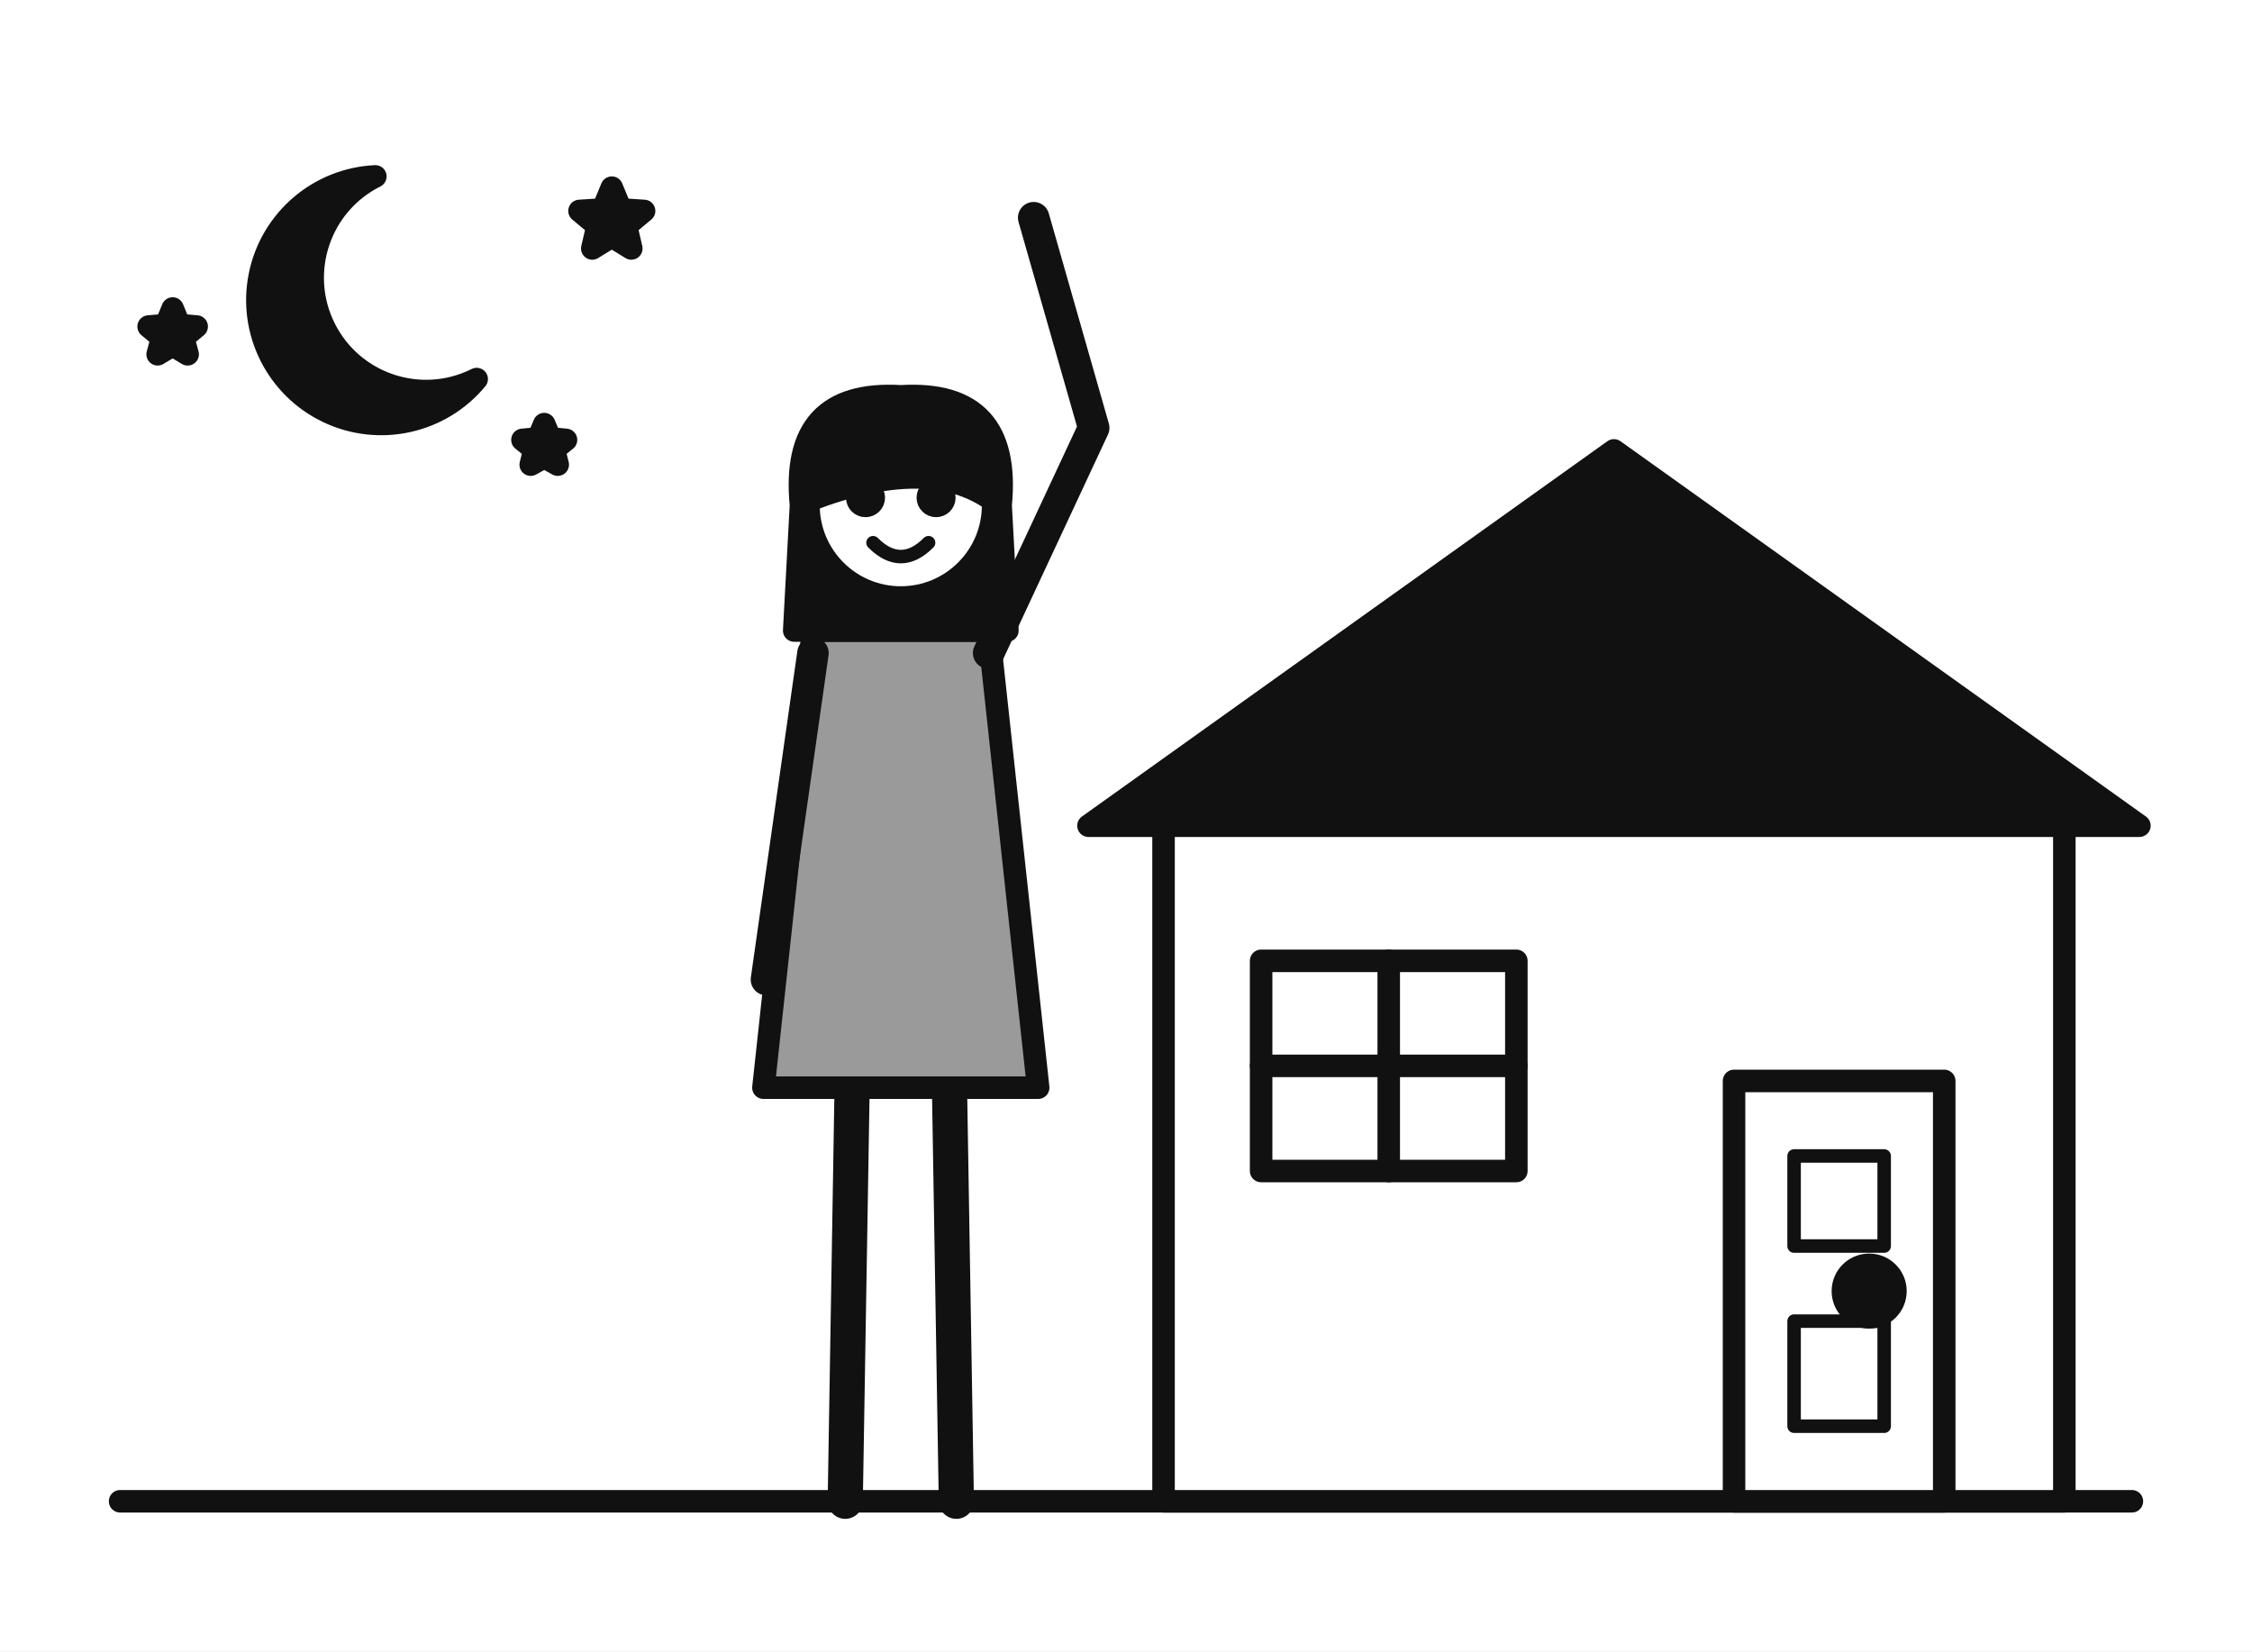
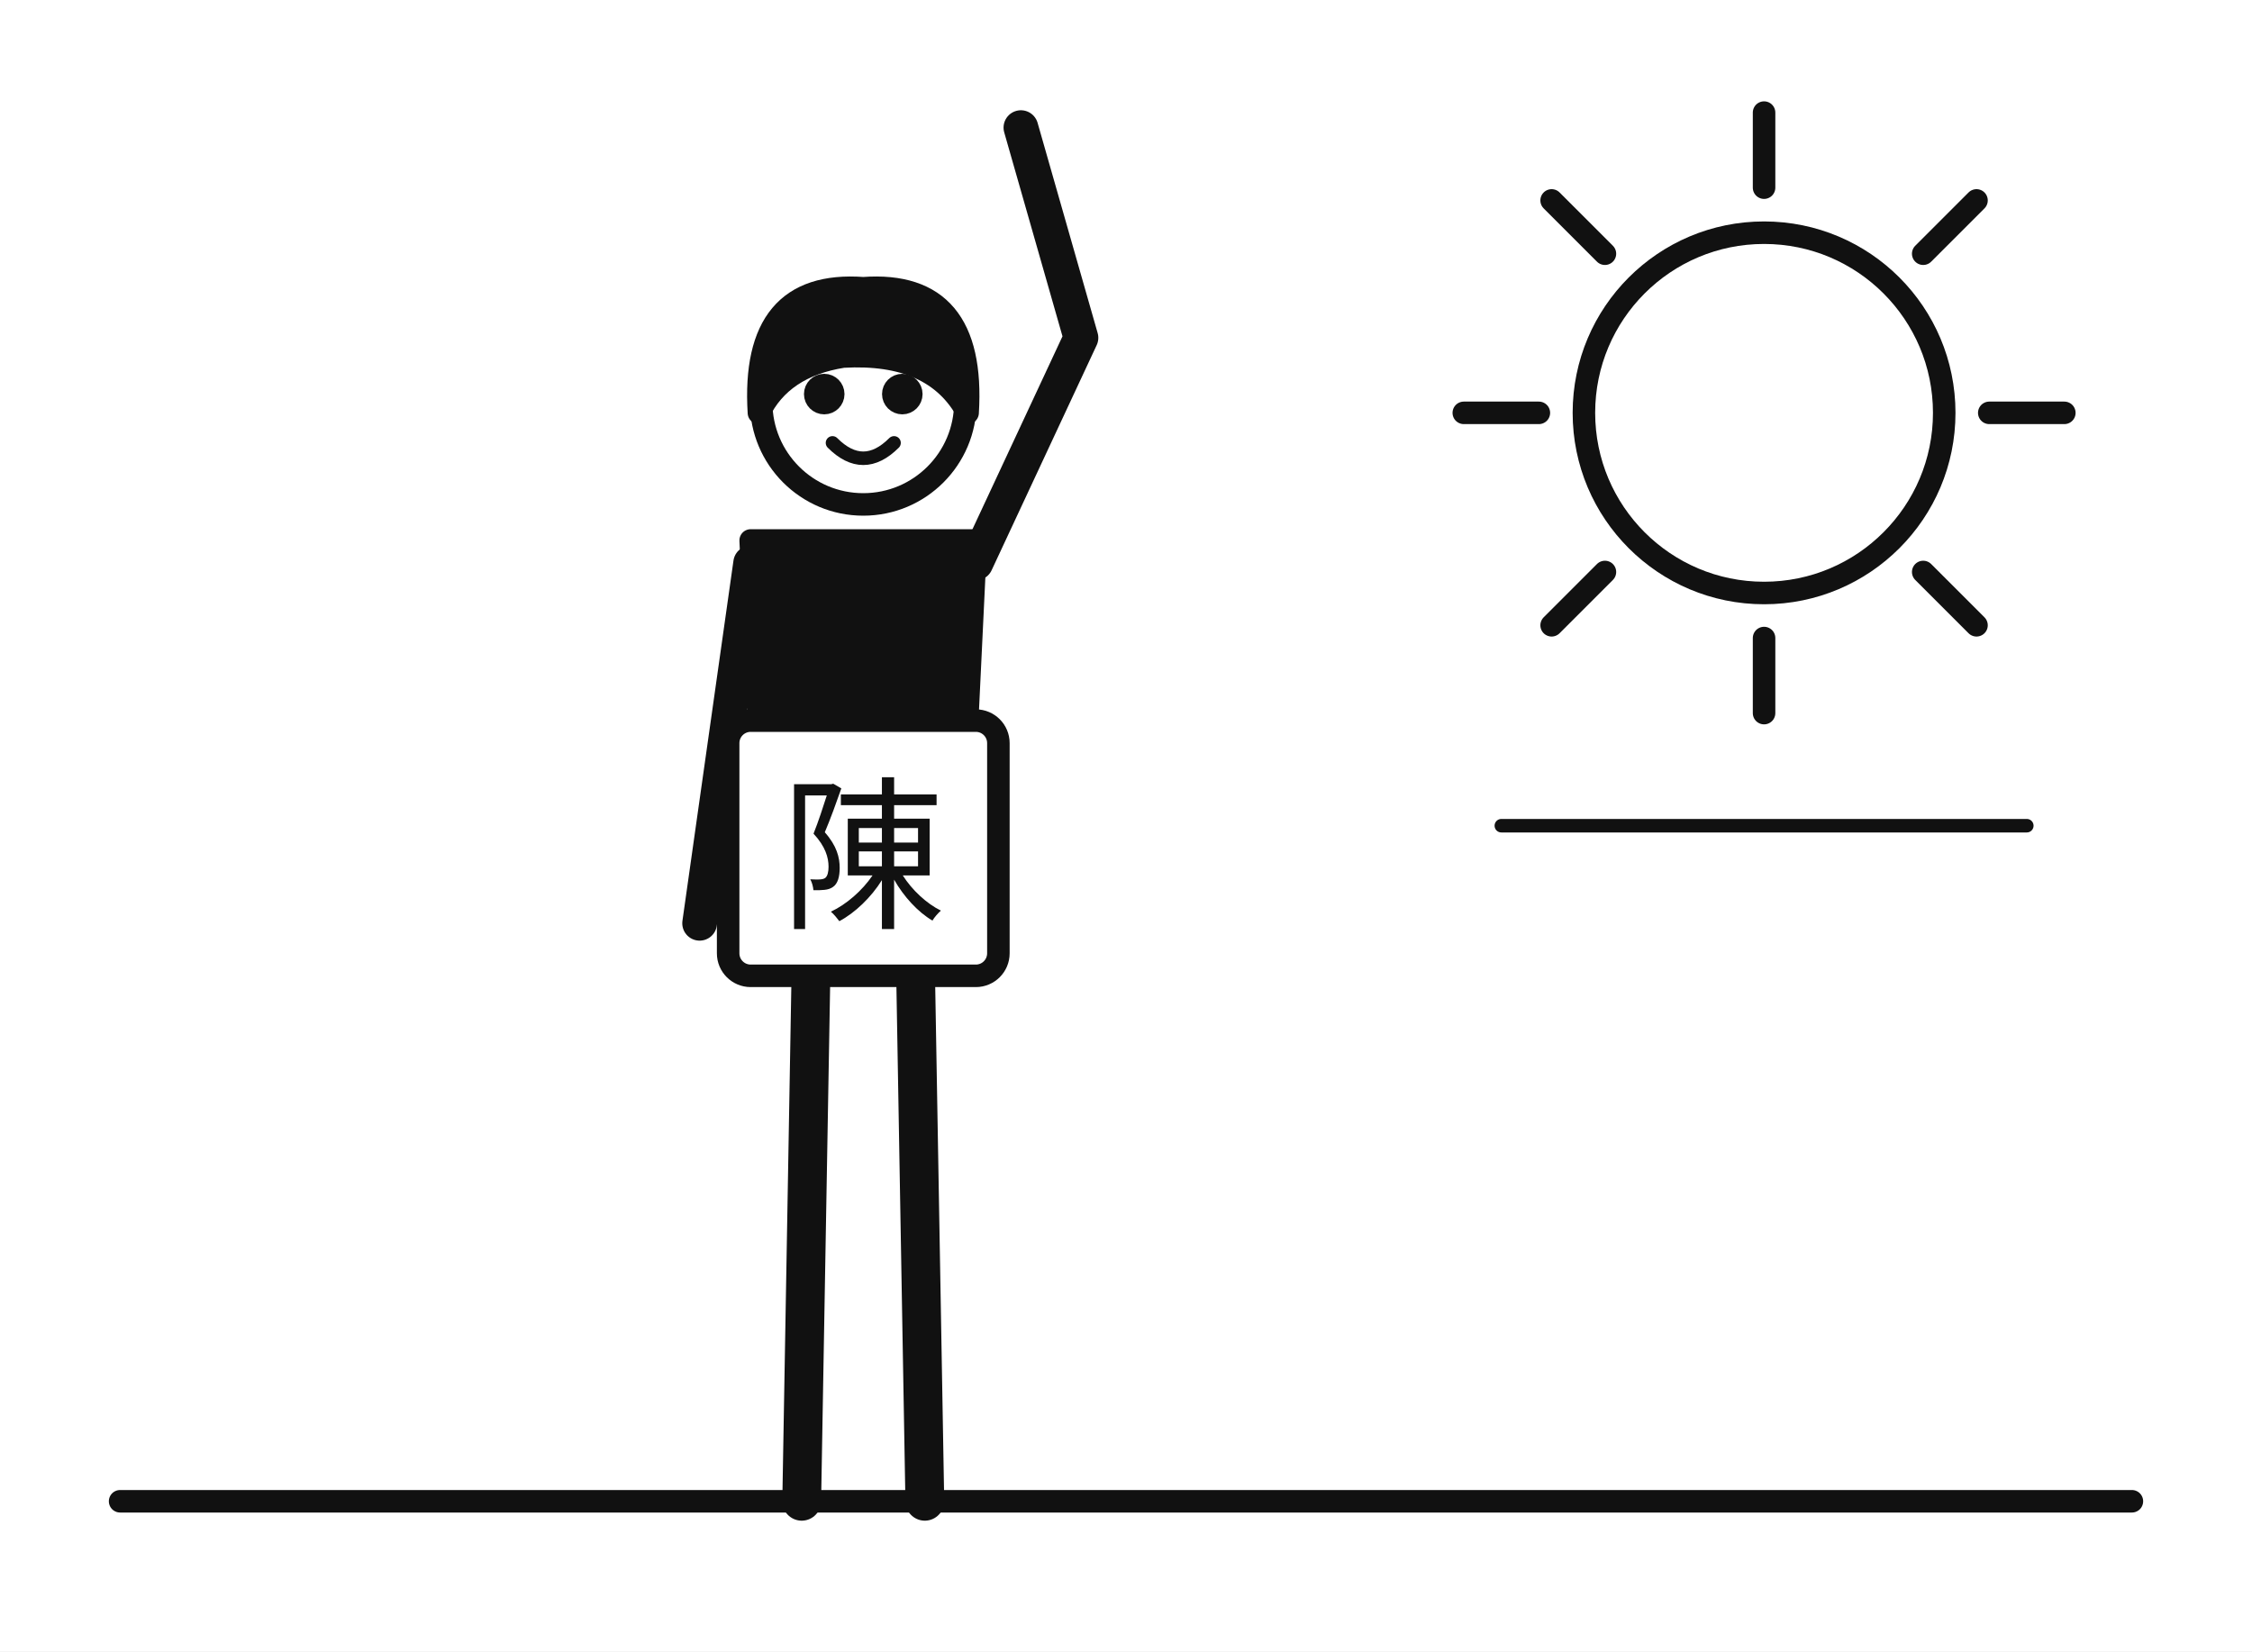
<svg xmlns="http://www.w3.org/2000/svg" viewBox="0 0 300 220">
  <style>.g{fill:none;stroke:#111;stroke-width:3;stroke-linecap:round;stroke-linejoin:round}.p{fill:#fff;stroke:#111;stroke-width:3;stroke-linejoin:round;stroke-linecap:round}.h{fill:#111;stroke:#111;stroke-width:3;stroke-linejoin:round;stroke-linecap:round}.a{fill:#9a9a9a;stroke:#111;stroke-width:3;stroke-linejoin:round;stroke-linecap:round}.t{fill:none;stroke:#111;stroke-width:1.8;stroke-linecap:round;stroke-linejoin:round}.w{fill:none;stroke:#fff;stroke-width:2.2;stroke-linecap:round}.m{fill:#d8342c;stroke:#111;stroke-width:3;stroke-linejoin:round}.hijau{fill:#3a9d4a;stroke:#111;stroke-width:3;stroke-linejoin:round}.biru{fill:#2f6fd6;stroke:#111;stroke-width:3;stroke-linejoin:round}.kuning{fill:#f2c230;stroke:#111;stroke-width:3;stroke-linejoin:round}.birutua{fill:#1c3470;stroke:#111;stroke-width:3;stroke-linejoin:round}.n{fill:#fff;stroke:none}text{font-family:'DFKai-SB','BiauKai','Kaiti TC','Noto Serif TC',serif;fill:#111}.d{font-family:'Segoe UI',Roboto,Arial,sans-serif;font-weight:700}</style>
  <rect width="300" height="220" fill="#fff" />
  <polyline class="g" points="16,200 284,200" />
-   <path class="h" d="M50 23.5 A16.5 16.5 0 1 0 63.5 50.5 A12.8 12.8 0 1 1 50 23.5 Z" />
-   <polygon class="h" points="81.5,25 82.7,27.9 85.8,28.1 83.4,30.1 84.1,33.1 81.5,31.5 78.9,33.1 79.6,30.1 77.2,28.1 80.3,27.9" />
-   <polygon class="h" points="23,41.1 23.9,43.3 26.2,43.5 24.4,45 25,47.2 23,46 21,47.2 21.6,45 19.8,43.5 22.1,43.3" />
-   <polygon class="h" points="72.5,56.5 73.3,58.4 75.4,58.6 73.8,59.9 74.3,61.9 72.5,60.9 70.7,61.9 71.2,59.9 69.6,58.6 71.7,58.4" />
-   <polygon class="h" points="145,110 215,60 285,110" />
-   <rect class="p" x="155" y="110" width="120" height="90" rx="0" />
-   <rect class="p" x="231" y="144" width="28" height="56" rx="0" />
-   <rect class="t" x="239" y="154" width="12" height="12" rx="0" />
-   <rect class="t" x="239" y="176" width="12" height="14" rx="0" />
-   <circle class="h" cx="249" cy="172" r="3.5" />
-   <rect class="p" x="168" y="128" width="34" height="28" rx="0" />
-   <polyline class="g" points="185,128 185,156" />
-   <polyline class="g" points="168,142 202,142" />
-   <polyline class="g" points="113.8,127.5 112.6,200" style="stroke-width:4.684" />
-   <polyline class="g" points="126.2,127.5 127.4,200" style="stroke-width:4.684" />
-   <polygon class="a" points="108.3,84 131.7,84 138.3,144.9 101.7,144.9" />
-   <polyline class="g" points="108.3,87 102.1,130.5" style="stroke-width:4.191" />
-   <polyline class="g" points="131.7,87 145.7,57 137.7,29" style="stroke-width:4.191" />
-   <path class="h" d="M106.7 67.3 Q105.2 51.9 120 52.8 Q134.8 51.9 133.3 67.3 L134.2 84 L105.8 84 Z" />
-   <circle class="p" cx="120" cy="67.3" r="12.3" />
-   <path class="h" d="M107.7 66.7 Q108.9 53.8 120 54.4 Q131.1 53.8 132.3 66.7 Q123.7 60.5 107.7 66.7 Z" />
-   <circle class="h" cx="115.3" cy="66.3" r="1.1" />
-   <circle class="h" cx="124.7" cy="66.3" r="1.1" />
-   <path class="t" d="M116.3 72.3 Q120 76 123.7 72.3" />
+   <circle class="p" cx="235" cy="55" r="24" />
+   <polyline class="g" points="265,55 275,55" />
+   <polyline class="g" points="256.2,76.2 263.3,83.3" />
+   <polyline class="g" points="235,85 235,95" />
+   <polyline class="g" points="213.8,76.2 206.7,83.3" />
+   <polyline class="g" points="205,55 195,55" />
+   <polyline class="g" points="213.8,33.8 206.7,26.7" />
+   <polyline class="g" points="235,25 235,15" />
+   <polyline class="g" points="256.2,33.8 263.3,26.7" />
+   <polyline class="t" points="200,110 270,110" />
+   <polyline class="g" points="108.2,120 106.8,200" style="stroke-width:5.168" />
+   <polyline class="g" points="121.8,120 123.2,200" style="stroke-width:5.168" />
+   <polygon class="h" points="100,72 130,72 127.6,122 102.4,122" />
+   <polyline class="g" points="100,75 93.2,123" style="stroke-width:4.624" />
+   <polyline class="g" points="130,75 144,45 136,17" style="stroke-width:4.624" />
+   <circle class="p" cx="115" cy="53.6" r="13.6" />
+   <path class="h" d="M101.1 55 Q100 37.3 115 38.4 Q130 37.3 128.9 55 Q124.5 46.8 112.3 47.5 Q104.1 48.8 101.1 55 Z" />
+   <circle class="h" cx="109.8" cy="52.5" r="1.2" />
+   <circle class="h" cx="120.2" cy="52.5" r="1.2" />
+   <path class="t" d="M110.9 59 Q115 63.1 119.1 59" />
+   <polyline class="t" points="110,84 103,96" />
+   <polyline class="t" points="120,84 127,96" />
+   <rect class="p" x="97" y="96" width="36" height="34" rx="3" />
+   <text x="115" y="122" font-size="22" text-anchor="middle">陳</text>
</svg>
